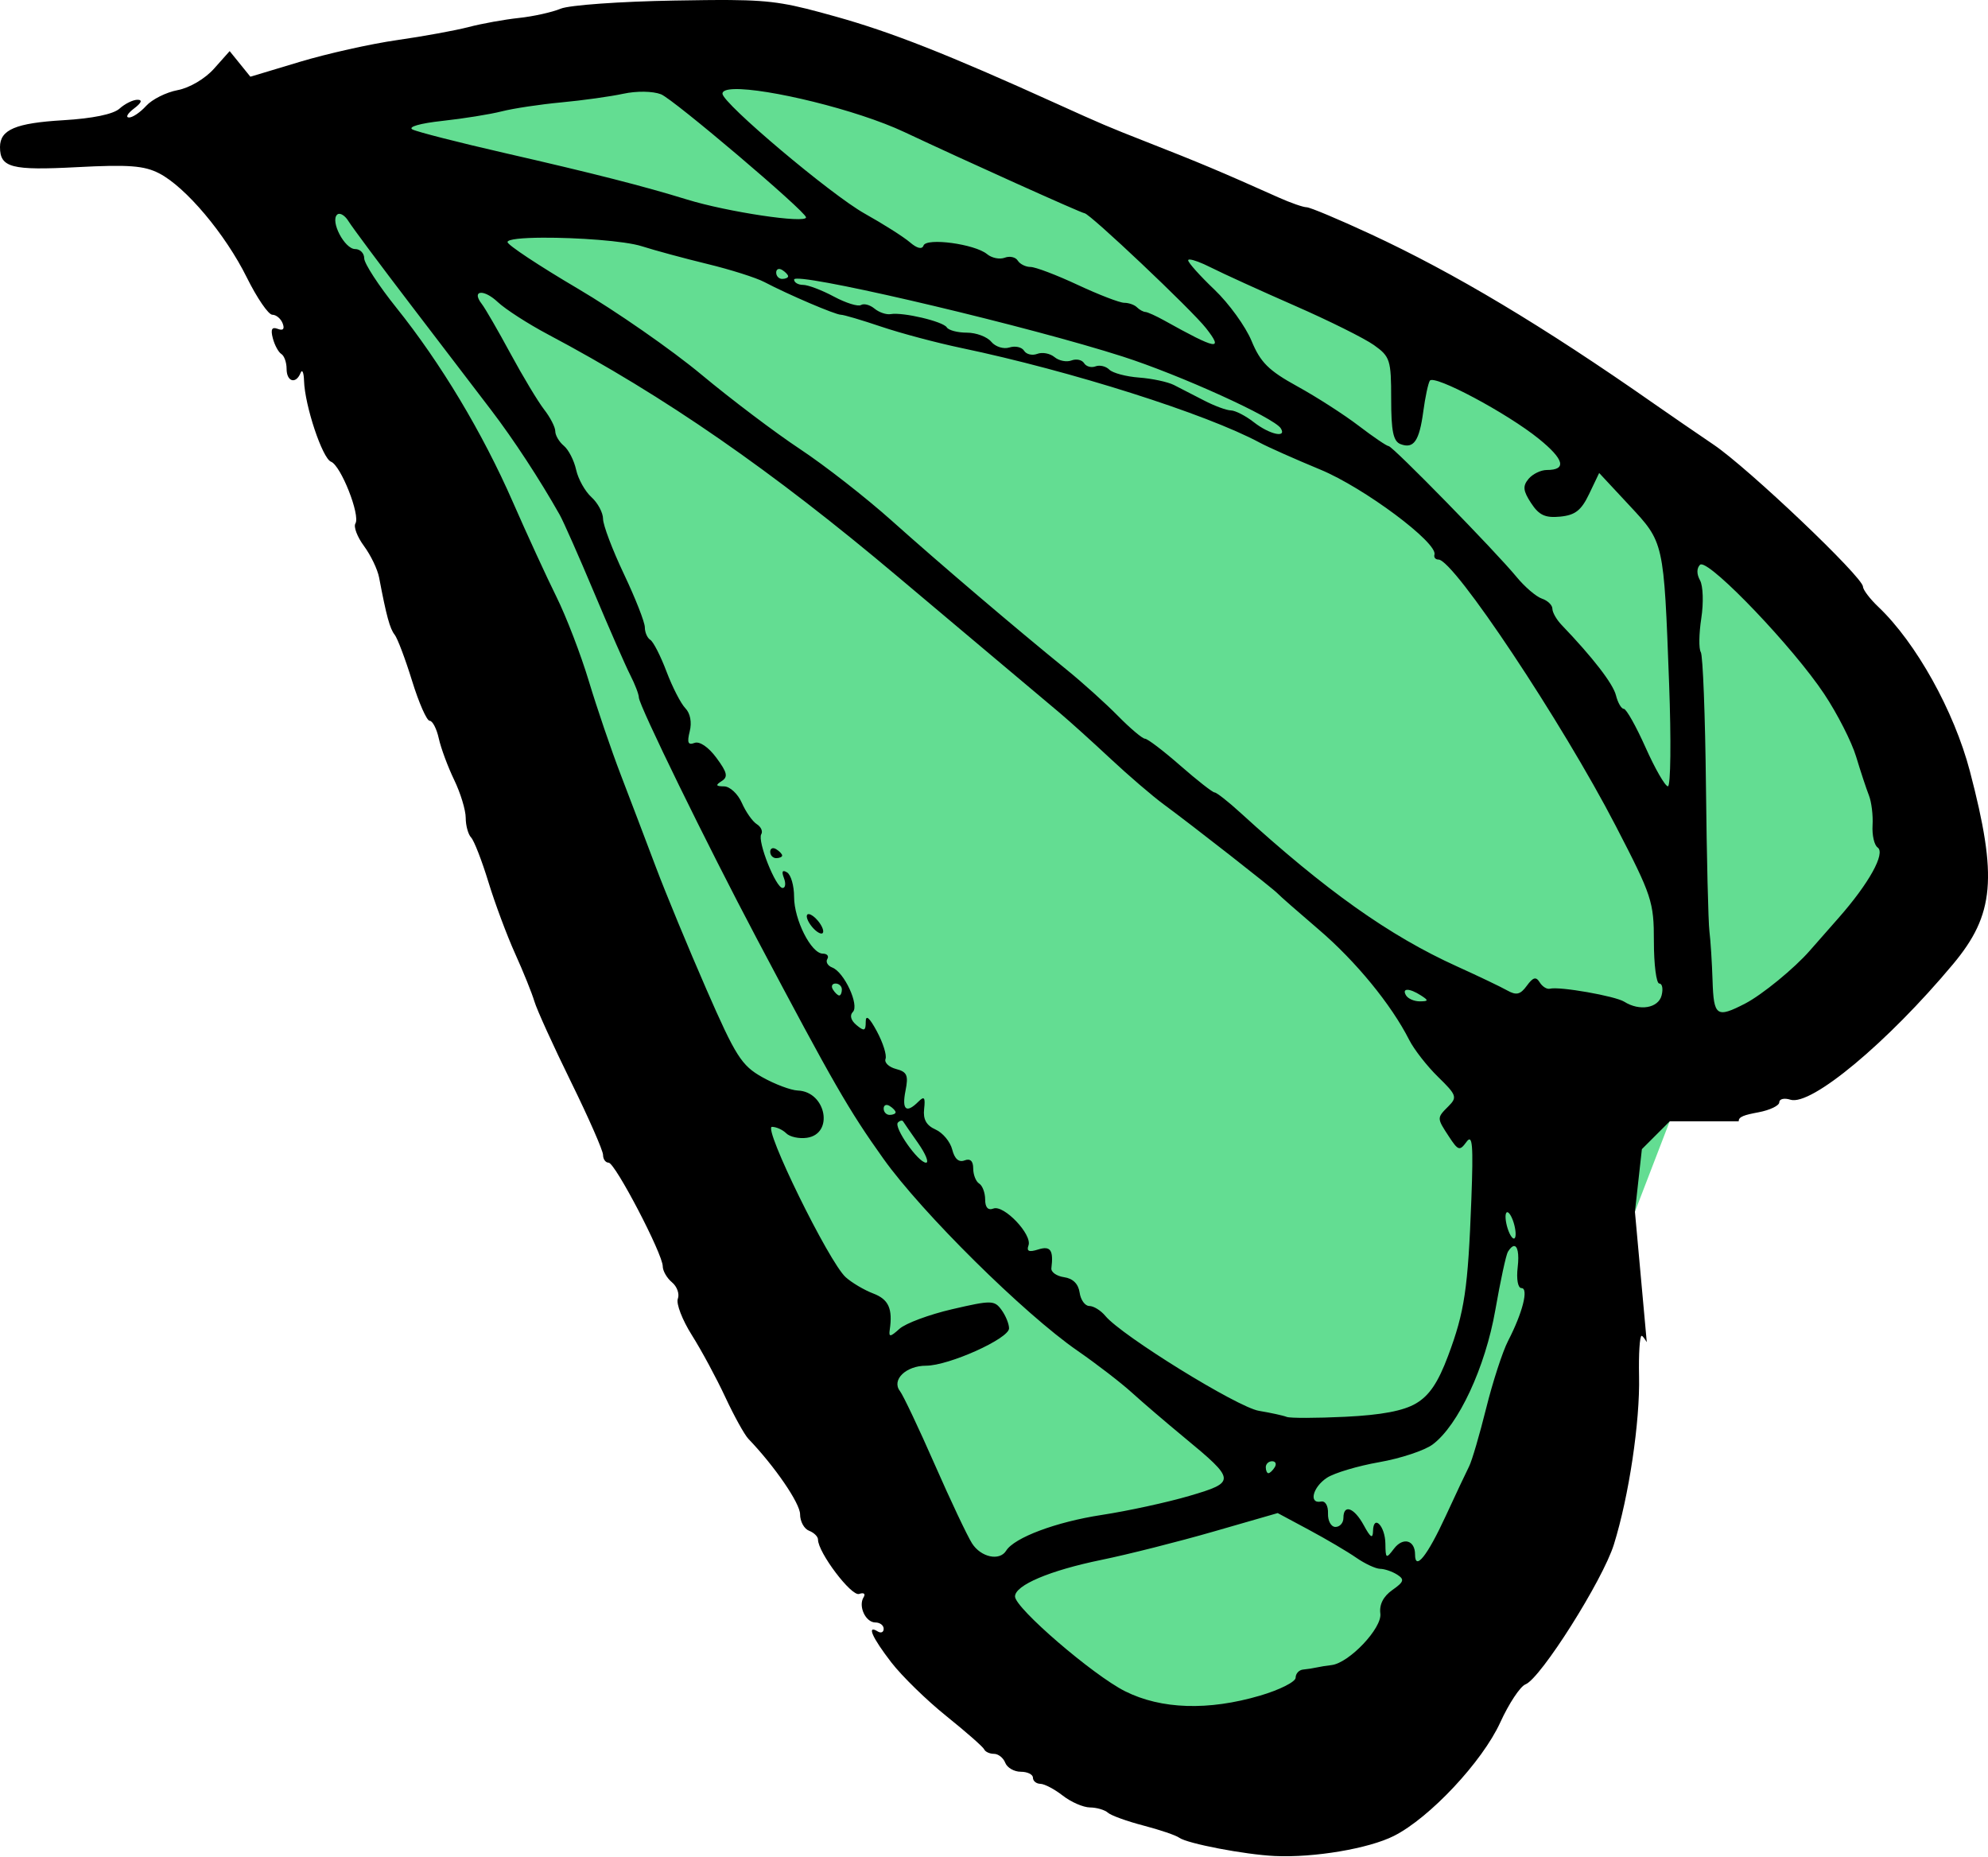
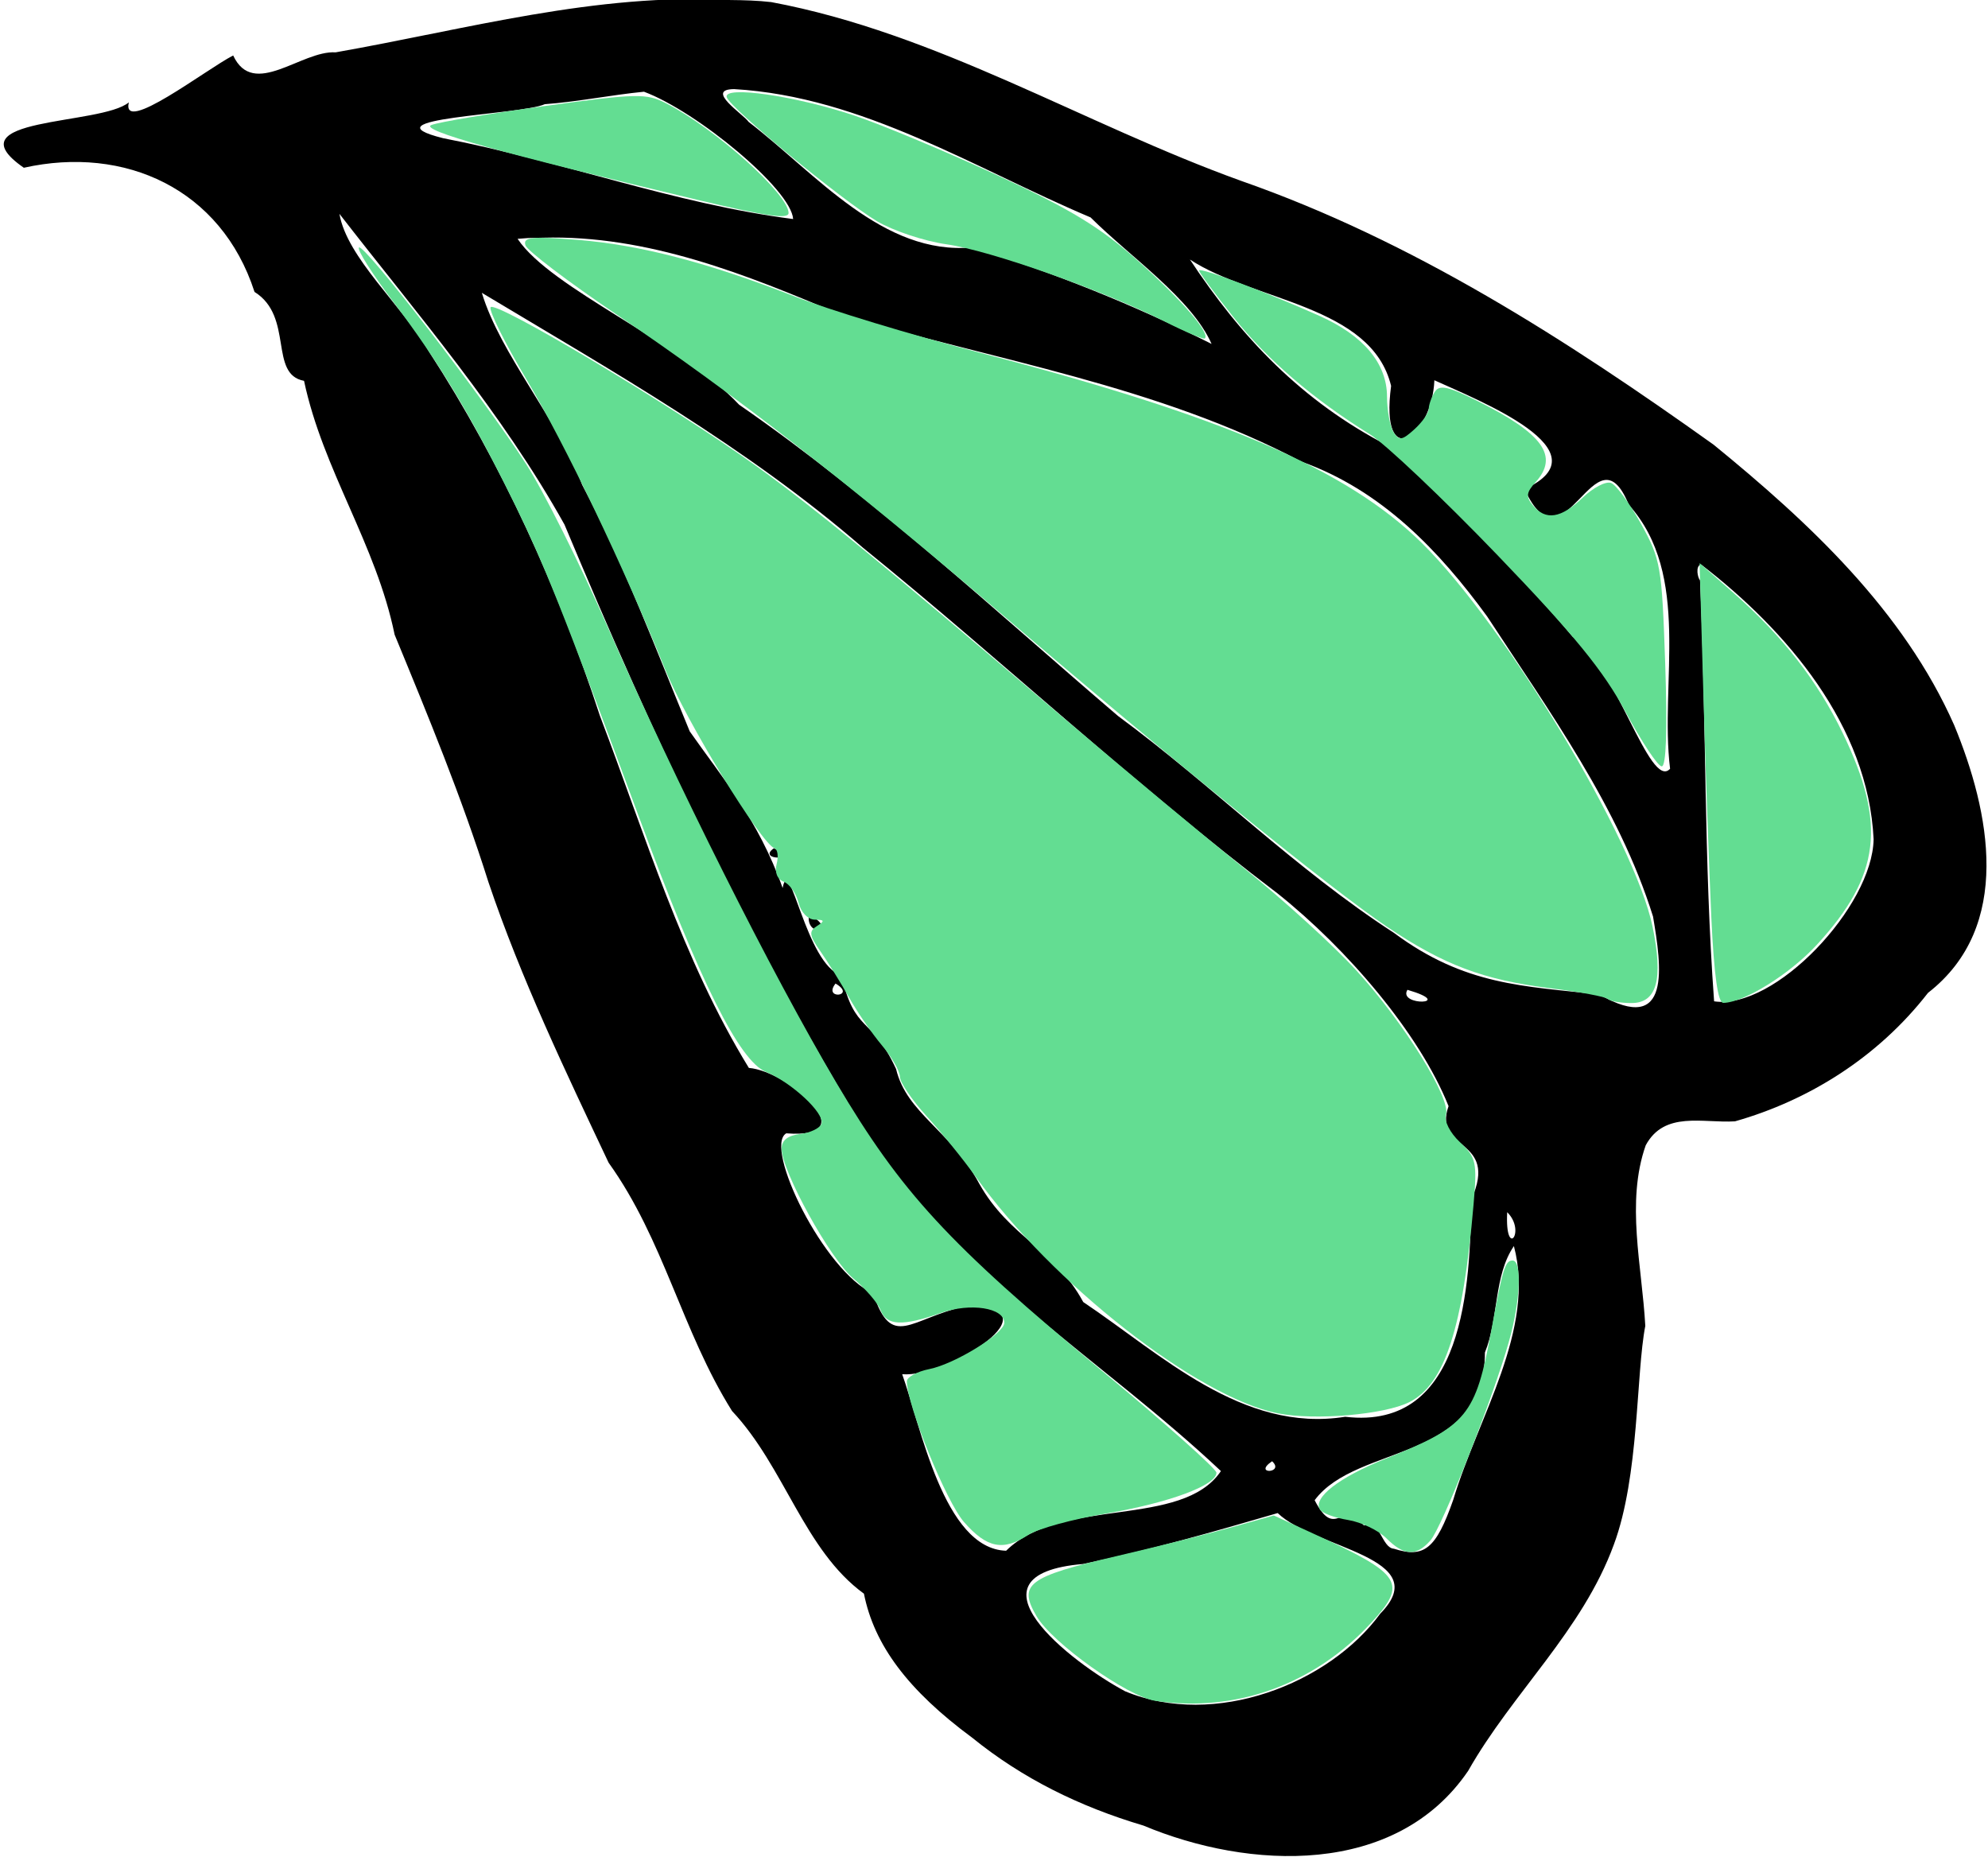
<svg xmlns="http://www.w3.org/2000/svg" version="1.1" id="svg4048" width="332.958" height="310.859" viewBox="0 0 332.958 310.859">
  <defs id="defs4052" />
-   <path style="fill:#63dd92;fill-opacity:1;stroke:none;stroke-width:0;stroke-miterlimit:4;stroke-dasharray:none;stroke-opacity:1" d="M 122.312 0.004 L 41.936 12.848 L 164.301 284.059 L 223.729 302.701 L 273.822 202.932 L 279.648 187.785 L 325.105 144.227 L 300.635 91.791 L 175.953 23.041 L 122.312 0.004 z " id="rect4972" />
-   <path style="fill:#000000" d="m 122.312,0.005 c -2.478,-0.02 -5.487,0.022 -9.383,0.088 -9.037,0.152 -17.596,0.765 -19.021,1.361 -1.426,0.597 -4.576,1.295 -7,1.553 -2.424,0.258 -6.208,0.942 -8.408,1.518 -2.2,0.576 -7.6,1.562 -12,2.191 -4.4,0.63 -11.728,2.267 -16.283,3.639 l -8.281,2.494 -1.736,-2.145 -1.736,-2.145 -2.621,2.943 c -1.505,1.69 -4.1,3.218 -6.094,3.592 -1.91,0.358 -4.28,1.544 -5.266,2.633 -0.986,1.089 -2.284,1.967 -2.887,1.949 -0.602,-0.018 -0.222,-0.693 0.846,-1.5 1.264,-0.956 1.465,-1.469 0.578,-1.469 -0.749,0 -2.1,0.668 -3.002,1.484 -1.035,0.936 -4.505,1.652 -9.406,1.941 C 2.618,20.605 0,21.714 0,24.63 c 0,3.446 1.909,3.943 12.906,3.363 8.63,-0.455 11.249,-0.256 13.762,1.043 4.449,2.301 11.068,10.165 14.664,17.422 1.703,3.438 3.627,6.25 4.275,6.25 0.648,0 1.429,0.652 1.734,1.449 0.362,0.943 0.075,1.264 -0.82,0.92 -0.988,-0.379 -1.221,0.065 -0.828,1.568 0.301,1.152 0.944,2.338 1.428,2.637 0.484,0.299 0.879,1.417 0.879,2.484 0,2.166 1.557,2.627 2.338,0.691 0.277,-0.688 0.541,-0.094 0.584,1.318 0.128,4.161 3.075,12.994 4.521,13.549 1.646,0.631 4.936,8.96 4.084,10.338 -0.341,0.551 0.306,2.255 1.438,3.785 1.131,1.53 2.27,3.903 2.529,5.271 1.217,6.419 1.801,8.57 2.6,9.566 0.475,0.593 1.792,4.08 2.926,7.75 1.134,3.67 2.457,6.672 2.941,6.672 0.484,0 1.172,1.331 1.529,2.957 0.357,1.626 1.519,4.754 2.58,6.951 1.061,2.197 1.93,5.052 1.93,6.344 0,1.292 0.408,2.776 0.906,3.299 0.499,0.522 1.801,3.874 2.895,7.449 1.093,3.575 3.108,8.975 4.477,12 1.368,3.025 2.821,6.625 3.227,8 0.406,1.375 3.158,7.429 6.117,13.451 2.959,6.023 5.379,11.535 5.379,12.25 0,0.715 0.419,1.299 0.932,1.299 1.082,0 9.068,15.29 9.068,17.361 0,0.766 0.695,1.97 1.545,2.676 0.85,0.705 1.291,1.946 0.98,2.756 -0.311,0.81 0.747,3.55 2.35,6.09 1.603,2.54 4.12,7.205 5.594,10.369 1.473,3.164 3.217,6.314 3.875,7 4.42,4.608 8.656,10.79 8.656,12.633 0,1.198 0.675,2.437 1.5,2.754 0.825,0.317 1.5,0.978 1.5,1.471 0,2.165 5.593,9.566 6.889,9.115 0.788,-0.274 1.112,-0.035 0.748,0.555 -0.929,1.503 0.34,4.221 1.971,4.221 0.766,0 1.393,0.476 1.393,1.059 0,0.583 -0.45,0.781 -1,0.441 -1.9,-1.174 -0.938,1.015 2.275,5.182 1.774,2.3 5.925,6.35 9.225,9 3.3,2.65 6.151,5.156 6.334,5.568 0.183,0.412 0.922,0.75 1.643,0.75 0.72,0 1.568,0.675 1.885,1.5 0.317,0.825 1.49,1.5 2.607,1.5 1.117,0 2.031,0.45 2.031,1 0,0.55 0.563,1.01 1.25,1.023 0.688,0.012 2.375,0.901 3.75,1.977 1.375,1.075 3.421,1.966 4.549,1.978 1.127,0.012 2.478,0.406 3,0.875 0.522,0.469 3.201,1.438 5.951,2.154 2.75,0.717 5.45,1.634 6,2.039 1.329,0.979 10.988,2.829 16,3.064 6.574,0.309 15.739,-1.238 19.955,-3.365 5.995,-3.025 14.812,-12.433 17.814,-19.008 1.447,-3.169 3.348,-6.039 4.225,-6.375 2.534,-0.973 12.942,-17.438 14.803,-23.418 2.524,-8.111 4.388,-20.571 4.217,-28.195 -0.083,-3.712 0.111,-6.75 0.432,-6.75 0.156,0 0.479,0.443 0.861,1.059 l -1.984,-21.834 1.164,-10.488 4.662,-4.66 h 11.557 c -0.052,-0.785 0.99,-1.077 3.295,-1.51 1.925,-0.361 3.5,-1.118 3.5,-1.68 0,-0.562 0.837,-0.756 1.859,-0.432 3.462,1.099 16.261,-9.563 27.225,-22.678 6.963,-8.329 7.506,-14.508 2.842,-32.316 -2.641,-10.083 -9.027,-21.549 -15.338,-27.537 -1.405,-1.333 -2.56,-2.854 -2.57,-3.381 -0.029,-1.622 -19.193,-19.84 -25.018,-23.783 -3.025,-2.048 -7.525,-5.14 -10,-6.871 -18.573,-12.992 -33.451,-21.893 -47.469,-28.398 -5.32,-2.469 -10.136,-4.49 -10.701,-4.49 -0.566,0 -2.672,-0.735 -4.68,-1.633 -9.699,-4.337 -13.135,-5.783 -22.15,-9.318 -6.348,-2.489 -7.547,-2.998 -15,-6.377 C 158.735,9.099 149.311,5.383 139.93,2.765 132.411,0.666 129.748,0.064 122.312,0.005 Z m 0.652,14.918 c 5.378,-0.172 20.472,3.409 28.529,7.205 9.941,4.684 29.689,13.58 30.145,13.58 0.843,0 17.942,16.174 20.352,19.25 3.008,3.84 1.808,3.619 -6.99,-1.285 -1.375,-0.766 -2.799,-1.41 -3.166,-1.43 -0.367,-0.019 -1.005,-0.373 -1.418,-0.785 -0.412,-0.412 -1.369,-0.75 -2.125,-0.75 -0.756,0 -4.262,-1.35 -7.791,-3 -3.529,-1.65 -7.083,-3 -7.898,-3 -0.815,0 -1.781,-0.481 -2.145,-1.068 -0.363,-0.588 -1.346,-0.804 -2.186,-0.482 -0.839,0.322 -2.167,0.053 -2.951,-0.598 -2.043,-1.695 -10.167,-2.794 -10.645,-1.439 -0.242,0.687 -1.08,0.488 -2.279,-0.545 -1.043,-0.898 -4.453,-3.062 -7.576,-4.807 C 139.201,32.63 121,17.284 121,15.685 c 0,-0.483 0.724,-0.722 1.965,-0.762 z m -15.107,0.438 c 1.124,0.015 2.144,0.158 2.844,0.424 2.03,0.772 24.299,19.667 24.299,20.617 0,1.071 -13.157,-0.901 -19.926,-2.986 -7.339,-2.261 -15.615,-4.372 -30.574,-7.797 -7.7,-1.763 -14.637,-3.535 -15.416,-3.939 -0.823,-0.428 1.269,-1.028 5,-1.434 3.529,-0.383 8.007,-1.102 9.951,-1.598 1.944,-0.496 6.444,-1.172 10,-1.504 3.556,-0.332 8.213,-0.982 10.35,-1.443 1.118,-0.242 2.348,-0.355 3.473,-0.34 z m -51.01,20.449 c 0.452,0.012 1.052,0.477 1.52,1.234 0.623,1.01 5.315,7.31 10.426,14 5.111,6.69 11.183,14.639 13.492,17.664 3.729,4.884 8.106,11.57 11.455,17.5 0.621,1.1 3.209,6.95 5.75,13 2.541,6.05 5.269,12.273 6.064,13.83 0.795,1.557 1.445,3.252 1.445,3.766 0,1.288 11.438,24.675 19.762,40.404 12.865,24.31 15.366,28.659 21.191,36.832 6.445,9.044 23.557,25.971 32.52,32.168 3.182,2.2 7.272,5.35 9.09,7 1.818,1.65 5.759,5.025 8.758,7.5 8.689,7.172 8.717,7.5 0.885,9.801 -3.688,1.083 -10.305,2.522 -14.705,3.195 -7.617,1.166 -14.634,3.795 -15.99,5.99 -1.095,1.772 -4.229,1.094 -5.713,-1.236 -0.788,-1.238 -3.607,-7.2 -6.264,-13.25 -2.657,-6.05 -5.269,-11.562 -5.805,-12.25 -1.453,-1.865 0.997,-4.25 4.365,-4.25 3.812,0 13.906,-4.539 13.906,-6.254 0,-0.75 -0.569,-2.144 -1.266,-3.096 -1.188,-1.625 -1.693,-1.631 -8.25,-0.113 -3.841,0.889 -7.816,2.367 -8.834,3.285 -1.54,1.389 -1.815,1.419 -1.633,0.174 0.519,-3.551 -0.188,-5.11 -2.766,-6.09 -1.511,-0.575 -3.588,-1.802 -4.613,-2.727 -2.805,-2.527 -13.911,-25.18 -12.346,-25.18 0.719,0 1.796,0.487 2.393,1.084 0.597,0.597 2.148,0.934 3.449,0.75 4.583,-0.648 3.233,-7.734 -1.508,-7.914 -1.17,-0.044 -3.862,-1.057 -5.982,-2.25 -3.445,-1.938 -4.438,-3.503 -9.318,-14.67 -3.004,-6.875 -6.82,-16.1 -8.479,-20.5 -1.659,-4.4 -4.311,-11.375 -5.895,-15.5 -1.583,-4.125 -3.978,-11.155 -5.324,-15.623 -1.346,-4.468 -3.791,-10.83 -5.432,-14.137 -1.641,-3.307 -4.925,-10.45 -7.301,-15.875 C 80.808,72.453 73.83,60.817 66.369,51.511 63.416,47.828 61,44.115 61,43.261 c 0,-0.854 -0.685,-1.553 -1.521,-1.553 -1.752,0 -4.19,-4.639 -3.023,-5.754 0.107,-0.103 0.242,-0.149 0.393,-0.145 z m 34.074,3.994 c 5.66,-0.029 13.738,0.528 16.578,1.434 2.2,0.702 7.15,2.041 11,2.975 3.85,0.934 8.125,2.288 9.5,3.01 4.065,2.132 11.91,5.486 12.834,5.486 0.471,0 3.514,0.898 6.762,1.996 3.248,1.098 9.279,2.704 13.404,3.568 18.411,3.857 41.018,11.03 50,15.863 1.375,0.74 5.945,2.771 10.156,4.514 7.287,3.015 19.695,12.267 19.094,14.238 -0.138,0.451 0.167,0.82 0.678,0.82 2.568,0 20.694,27.236 29.684,44.604 C 276.685,150.045 277,150.998 277,157.681 c 0,3.865 0.408,7.027 0.906,7.027 0.499,0 0.67,0.9 0.383,2 -0.557,2.128 -3.702,2.658 -6.242,1.051 -1.515,-0.958 -10.876,-2.599 -12.455,-2.184 -0.5,0.132 -1.27,-0.345 -1.711,-1.059 -0.622,-1.007 -1.107,-0.881 -2.164,0.564 -1.088,1.488 -1.753,1.646 -3.291,0.779 -1.06,-0.597 -4.851,-2.41 -8.426,-4.029 -11.291,-5.114 -21.972,-12.694 -36.236,-25.713 -2.055,-1.876 -4.009,-3.41 -4.34,-3.41 -0.331,0 -2.917,-2.025 -5.746,-4.5 -2.829,-2.475 -5.489,-4.5 -5.912,-4.5 -0.423,0 -2.456,-1.714 -4.518,-3.809 -2.061,-2.095 -5.932,-5.582 -8.602,-7.75 -8.692,-7.058 -21.296,-17.793 -29.305,-24.957 -4.313,-3.858 -11.217,-9.248 -15.342,-11.979 -4.125,-2.73 -11.563,-8.348 -16.529,-12.484 -4.966,-4.137 -14.304,-10.628 -20.75,-14.426 C 90.275,44.506 85,41.013 85,40.54 c 0,-0.491 2.526,-0.719 5.922,-0.736 z m 108.375,3.66 c 0.571,0.031 1.906,0.522 3.453,1.303 2.062,1.041 8.416,3.936 14.119,6.434 5.703,2.497 11.666,5.464 13.25,6.592 2.702,1.924 2.881,2.484 2.881,9.016 0,5.4 0.351,7.098 1.566,7.564 2.205,0.846 3.148,-0.507 3.814,-5.477 0.318,-2.372 0.809,-4.683 1.09,-5.139 0.686,-1.109 12.97,5.437 18.27,9.736 4.258,3.454 4.704,5.215 1.322,5.215 -1,0 -2.376,0.672 -3.059,1.494 -1.001,1.206 -0.915,1.993 0.439,4.061 1.322,2.017 2.359,2.497 4.865,2.254 2.516,-0.244 3.537,-1.044 4.857,-3.809 l 1.672,-3.5 5.016,5.385 c 5.869,6.301 5.803,6.005 6.697,29.865 0.356,9.488 0.266,17.237 -0.201,17.223 -0.467,-0.015 -2.15,-2.94 -3.74,-6.5 -1.59,-3.56 -3.23,-6.473 -3.643,-6.473 -0.413,0 -1.005,-1.017 -1.316,-2.26 -0.492,-1.961 -3.861,-6.321 -9.133,-11.824 C 260.683,103.753 260,102.547 260,101.942 c 0,-0.604 -0.787,-1.366 -1.75,-1.691 -0.963,-0.325 -2.875,-1.96 -4.25,-3.633 -3.538,-4.304 -20.755,-21.91 -21.426,-21.91 -0.307,0 -2.565,-1.533 -5.021,-3.408 -2.456,-1.875 -7.088,-4.851 -10.293,-6.613 -4.777,-2.626 -6.156,-3.995 -7.646,-7.598 -1,-2.417 -3.796,-6.281 -6.215,-8.586 C 200.98,46.198 199,43.988 199,43.593 c 0,-0.099 0.106,-0.139 0.297,-0.129 z m -68.686,1.588 c 0.12,0.02 0.251,0.071 0.389,0.156 0.55,0.34 1,0.816 1,1.059 0,0.243 -0.45,0.441 -1,0.441 -0.55,0 -1,-0.476 -1,-1.059 0,-0.437 0.253,-0.658 0.611,-0.598 z m 2.824,1.615 c 4.286,-0.167 39.057,8.06 54.564,13.029 9.615,3.081 25.414,10.254 26.518,12.039 1.04,1.683 -1.909,1.013 -4.518,-1.027 -1.375,-1.076 -3.106,-1.966 -3.846,-1.979 -0.74,-0.012 -2.765,-0.761 -4.5,-1.664 -1.735,-0.904 -4.003,-2.07 -5.039,-2.592 -1.036,-0.522 -3.662,-1.082 -5.836,-1.244 -2.174,-0.162 -4.419,-0.761 -4.988,-1.33 -0.569,-0.569 -1.61,-0.814 -2.312,-0.545 -0.702,0.27 -1.562,0.028 -1.91,-0.535 -0.348,-0.563 -1.299,-0.768 -2.113,-0.455 -0.814,0.313 -2.094,0.059 -2.842,-0.562 -0.748,-0.621 -2.046,-0.865 -2.885,-0.543 -0.839,0.322 -1.834,0.086 -2.211,-0.523 -0.377,-0.61 -1.485,-0.855 -2.461,-0.545 -0.981,0.311 -2.339,-0.118 -3.037,-0.959 -0.695,-0.837 -2.532,-1.523 -4.082,-1.523 -1.55,0 -3.066,-0.399 -3.367,-0.887 -0.61,-0.987 -7.33,-2.574 -9.395,-2.219 -0.728,0.125 -1.947,-0.289 -2.707,-0.92 -0.76,-0.631 -1.778,-0.902 -2.264,-0.602 -0.486,0.3 -2.53,-0.336 -4.541,-1.414 -2.011,-1.078 -4.333,-1.959 -5.16,-1.959 -0.827,0 -1.504,-0.4 -1.504,-0.891 0,-0.089 0.15,-0.139 0.436,-0.15 z m -52.734,2.371 c 0.625,0.056 1.61,0.554 2.656,1.537 1.293,1.214 5.076,3.653 8.408,5.42 19.599,10.394 37.477,22.773 58.604,40.58 4.328,3.648 11.528,9.707 16,13.463 4.472,3.756 9.481,7.966 11.131,9.357 1.65,1.391 5.477,4.844 8.504,7.672 3.027,2.828 7.034,6.266 8.906,7.641 4.715,3.464 18.481,14.234 19.09,14.936 0.275,0.317 3.364,3.026 6.865,6.02 6.206,5.306 12.153,12.559 15.15,18.477 0.817,1.612 2.997,4.406 4.846,6.209 3.092,3.015 3.232,3.408 1.75,4.891 -1.988,1.988 -1.987,1.966 0.074,5.111 1.542,2.354 1.791,2.428 2.928,0.873 1.008,-1.379 1.162,0.437 0.816,9.643 -0.563,14.978 -1.13,18.797 -3.885,26.16 -1.686,4.506 -3.144,6.673 -5.377,7.994 -2.116,1.251 -5.786,1.944 -11.865,2.24 -4.841,0.235 -9.253,0.244 -9.803,0.02 -0.55,-0.225 -2.644,-0.683 -4.652,-1.018 -3.588,-0.598 -22.984,-12.584 -25.721,-15.895 -0.755,-0.913 -1.96,-1.66 -2.68,-1.66 -0.719,0 -1.451,-1.012 -1.627,-2.25 -0.207,-1.455 -1.125,-2.363 -2.598,-2.572 -1.252,-0.178 -2.211,-0.853 -2.131,-1.5 0.377,-3.049 -0.149,-3.795 -2.211,-3.141 -1.541,0.489 -1.982,0.304 -1.623,-0.682 0.661,-1.815 -4.123,-6.845 -5.873,-6.174 -0.902,0.346 -1.385,-0.181 -1.385,-1.516 0,-1.126 -0.45,-2.326 -1,-2.666 -0.55,-0.34 -1,-1.477 -1,-2.527 0,-1.262 -0.495,-1.72 -1.459,-1.35 -0.954,0.366 -1.664,-0.264 -2.055,-1.818 -0.328,-1.308 -1.584,-2.818 -2.791,-3.356 -1.547,-0.689 -2.112,-1.704 -1.916,-3.441 0.22,-1.949 0.021,-2.208 -0.951,-1.236 -2.044,2.044 -2.811,1.394 -2.166,-1.83 0.514,-2.571 0.262,-3.149 -1.582,-3.631 -1.206,-0.316 -2.001,-1.076 -1.766,-1.691 0.235,-0.615 -0.414,-2.687 -1.443,-4.604 -1.238,-2.307 -1.871,-2.856 -1.871,-1.627 0,1.56 -0.247,1.651 -1.543,0.576 -0.945,-0.784 -1.183,-1.639 -0.617,-2.205 1.125,-1.125 -1.443,-6.67 -3.443,-7.438 -0.761,-0.292 -1.136,-0.935 -0.832,-1.428 0.304,-0.492 -0.036,-0.9 -0.756,-0.9 -1.946,-0.01 -4.809,-5.675 -4.809,-9.516 0,-1.848 -0.526,-3.686 -1.17,-4.084 -0.787,-0.486 -0.961,-0.177 -0.531,0.941 0.351,0.915 0.252,1.664 -0.221,1.664 -1.137,0 -4.269,-7.883 -3.576,-9.004 0.297,-0.48 -0.041,-1.239 -0.752,-1.686 -0.711,-0.446 -1.836,-2.048 -2.5,-3.561 -0.664,-1.512 -2.004,-2.758 -2.979,-2.766 -1.386,-0.012 -1.474,-0.203 -0.404,-0.881 1.109,-0.702 0.942,-1.442 -0.879,-3.904 -1.332,-1.801 -2.825,-2.816 -3.668,-2.492 -1.083,0.416 -1.273,-0.046 -0.799,-1.938 0.379,-1.512 0.092,-3.026 -0.736,-3.875 -0.748,-0.767 -2.167,-3.528 -3.152,-6.135 -0.985,-2.607 -2.204,-4.995 -2.711,-5.309 C 108.415,106.846 108,105.899 108,105.054 c 0,-0.845 -1.575,-4.858 -3.5,-8.914 -1.925,-4.057 -3.5,-8.218 -3.5,-9.248 0,-1.03 -0.875,-2.666 -1.943,-3.633 -1.069,-0.967 -2.223,-3.031 -2.564,-4.586 -0.342,-1.555 -1.267,-3.362 -2.057,-4.018 C 93.646,74 93,72.903 93,72.22 c 0,-0.683 -0.837,-2.315 -1.859,-3.627 -1.022,-1.312 -3.562,-5.535 -5.645,-9.385 -2.083,-3.85 -4.235,-7.573 -4.783,-8.273 -1.023,-1.307 -0.816,-1.968 -0.012,-1.896 z m 204.178,45.475 c 1.942,-0.226 15.461,13.911 20.643,21.697 2.197,3.301 4.604,8.026 5.35,10.5 0.746,2.474 1.713,5.398 2.146,6.498 0.434,1.1 0.707,3.35 0.607,5 -0.099,1.65 0.282,3.321 0.846,3.713 1.365,0.948 -1.446,6.024 -6.527,11.787 -2.182,2.475 -4.36,4.95 -4.838,5.5 -2.557,2.94 -7.996,7.392 -10.807,8.846 -4.803,2.483 -5.282,2.147 -5.473,-3.846 -0.096,-3.025 -0.333,-6.737 -0.525,-8.25 -0.192,-1.512 -0.454,-12.425 -0.58,-24.25 -0.126,-11.825 -0.515,-21.95 -0.865,-22.5 -0.35,-0.55 -0.31,-3.105 0.086,-5.678 0.396,-2.573 0.299,-5.428 -0.215,-6.346 -0.579,-1.035 -0.578,-2.026 0.002,-2.605 0.038,-0.038 0.088,-0.059 0.15,-0.066 z M 129.611,142.052 c -0.359,-0.06 -0.611,0.161 -0.611,0.598 0,0.582 0.45,1.059 1,1.059 0.55,0 1,-0.199 1,-0.441 0,-0.243 -0.45,-0.719 -1,-1.059 -0.138,-0.085 -0.269,-0.136 -0.389,-0.156 z m 5.898,11.035 c -0.125,-0.019 -0.226,0 -0.295,0.072 -0.275,0.275 0.078,1.197 0.785,2.049 0.707,0.852 1.51,1.324 1.785,1.049 0.275,-0.275 -0.078,-1.197 -0.785,-2.049 -0.53,-0.639 -1.115,-1.065 -1.49,-1.121 z m 4.432,11.621 c 0.582,0 1.059,0.45 1.059,1 0,0.55 -0.199,1 -0.441,1 -0.243,0 -0.719,-0.45 -1.059,-1 -0.34,-0.55 -0.141,-1 0.441,-1 z m 95.781,1.051 c 0.478,0 1.298,0.316 2.277,0.949 1.293,0.835 1.266,0.971 -0.191,0.984 -0.93,0.01 -1.969,-0.434 -2.309,-0.984 -0.391,-0.633 -0.255,-0.949 0.223,-0.949 z m -87.111,19.293 c 0.12,0.02 0.251,0.071 0.389,0.156 0.55,0.34 1,0.816 1,1.059 0,0.243 -0.45,0.441 -1,0.441 -0.55,0 -1,-0.476 -1,-1.059 0,-0.437 0.253,-0.658 0.611,-0.598 z m 2.285,2.625 c 0.156,-0.035 0.288,6e-4 0.357,0.115 0.139,0.229 1.277,1.879 2.529,3.666 1.252,1.788 1.843,3.25 1.314,3.25 -1.302,0 -5.473,-5.959 -4.707,-6.725 0.168,-0.168 0.35,-0.272 0.506,-0.307 z m 101.535,15.324 c 0.291,-0.026 0.74,0.672 1.068,1.707 0.375,1.183 0.457,2.375 0.182,2.65 -0.275,0.275 -0.806,-0.468 -1.182,-1.65 -0.375,-1.183 -0.457,-2.375 -0.182,-2.65 0.034,-0.034 0.072,-0.053 0.113,-0.057 z m 1.123,5.672 c 0.609,-0.055 0.902,1.25 0.635,3.535 -0.236,2.018 0.032,3.5 0.631,3.5 1.242,0 0.195,4.134 -2.238,8.84 -0.917,1.773 -2.569,6.849 -3.672,11.281 -1.103,4.432 -2.386,8.806 -2.85,9.719 -0.464,0.913 -2.231,4.663 -3.926,8.334 -3.087,6.686 -5.135,9.255 -5.135,6.443 0,-2.419 -2.017,-2.97 -3.535,-0.967 -1.314,1.734 -1.404,1.681 -1.434,-0.842 -0.035,-2.981 -2.009,-4.997 -2.072,-2.117 -0.03,1.35 -0.418,1.111 -1.531,-0.941 C 226.807,252.47 225,251.811 225,254.208 c 0,0.825 -0.599,1.5 -1.33,1.5 -0.736,0 -1.294,-1.005 -1.25,-2.25 0.046,-1.297 -0.449,-2.144 -1.17,-2 -2.103,0.421 -1.389,-2.429 1,-3.988 1.238,-0.808 5.175,-1.981 8.75,-2.607 3.575,-0.627 7.601,-1.962 8.947,-2.967 4.297,-3.205 8.821,-12.911 10.496,-22.52 0.847,-4.857 1.795,-9.245 2.107,-9.75 0.385,-0.623 0.727,-0.928 1.004,-0.953 z m -40.496,36.035 c 0.582,0 0.781,0.45 0.441,1 -0.34,0.55 -0.816,1 -1.059,1 -0.243,0 -0.441,-0.45 -0.441,-1 0,-0.55 0.476,-1 1.059,-1 z m 0.936,8.68 5.254,2.818 c 2.889,1.55 6.446,3.647 7.906,4.66 1.46,1.013 3.26,1.847 4,1.857 0.74,0.01 2.021,0.445 2.846,0.971 1.27,0.81 1.147,1.207 -0.809,2.584 -1.507,1.062 -2.203,2.427 -2.006,3.934 0.319,2.435 -5.245,8.303 -8.186,8.633 -0.825,0.093 -1.95,0.273 -2.5,0.4 -0.55,0.128 -1.562,0.285 -2.25,0.348 -0.688,0.063 -1.251,0.678 -1.252,1.365 -7.6e-4,0.688 -2.682,2.038 -5.957,3 -8.676,2.549 -16.554,2.296 -22.594,-0.725 C 183.08,280.549 170,269.292 170,267.356 c 0,-1.892 5.829,-4.36 14.5,-6.137 4.4,-0.902 12.837,-3.033 18.748,-4.736 z" id="path4058" />
+   <path style="fill:#000000" d="M 122.312,0.005 C 99.833,-1.235 78.138,4.908 56.211,8.766 50.491,8.41 42.455,16.604 39.053,9.288 34.539,11.603 20.268,22.661 21.576,17.144 16.903,21.036 -8.344,19.536 3.99,28.093 20.878,24.322 37.045,31.608 42.628,48.885 c 6.622,4.14 2.351,13.794 8.294,14.892 3.176,14.978 12.066,27.346 15.172,42.51 5.668,13.743 11.23,27.239 15.707,41.422 5.427,16.113 12.998,31.891 20.131,47 9.288,12.957 12.248,28.15 20.672,41.584 8.846,9.413 12.058,23.293 22.092,30.594 1.702,8.563 7.334,16.152 18.141,24.127 8.382,6.79 17.907,11.512 28.664,14.703 17.684,7.405 42.285,8.628 54.394,-9.164 7.425,-13.106 19.11,-23.43 24.403,-37.899 4.258,-11.438 3.703,-28.598 5.262,-36.609 -0.541,-10 -3.284,-20.706 0.071,-30.244 3.133,-5.808 9.549,-3.687 14.95,-4.016 12.282,-3.485 23.904,-10.669 32.328,-21.514 14.29,-11.11 10.362,-30.351 4.394,-44.815 C 318.817,102.266 303.016,87.529 287,74.468 262.351,56.873 236.582,40.326 207.865,30.287 181.48,20.778 156.976,5.549 129.172,0.351 c -2.276,-0.263 -4.57,-0.325 -6.859,-0.346 z m 0.652,14.918 c 21.575,1.257 40.294,13.302 59.691,21.486 6.65,6.62 16.911,13.606 20.266,21.186 -12.911,-6.511 -26.702,-12.022 -40.06,-16.166 -14.973,1.398 -26.139,-12.287 -37.47,-21.01 -0.912,-1.32 -7.424,-5.457 -2.428,-5.496 z m -15.107,0.438 c 8.915,3.317 24.664,16.375 24.981,21.319 C 112.919,34.125 93.915,26.938 74.197,23.139 60.647,19.74 87.101,19.293 91.246,17.449 96.823,17.042 102.303,15.903 107.857,15.36 Z M 56.848,35.81 C 69.906,52.617 84.112,69.123 94.544,87.853 109.382,123.322 125.627,158.357 145.898,191.108 c 15.118,22.788 39.07,36.858 58.586,55.246 -6.535,9.692 -26.67,4.197 -35.974,13.34 -10.461,-0.315 -14.35,-21.083 -17.407,-29.561 7.587,0.643 26.721,-11.584 10.57,-11.386 -9.264,2.07 -12.3,7.367 -15.421,-2.133 -8.227,-3.656 -18.443,-24.55 -14.566,-26.822 13.54,1.053 0.356,-10.421 -6.264,-10.954 C 114.28,160.684 108.06,139.782 100.488,119.904 93.505,98.554 84.092,77.757 71.852,58.891 67.343,51.138 58.109,43.175 56.848,35.81 Z m 34.074,3.994 c 17.524,-0.482 34.107,6.155 49.912,12.904 25.859,7.662 53.037,11.838 77.152,24.605 13.403,4.79 23.043,14.889 31.092,25.928 10.431,15.959 22.051,31.947 27.778,50.244 1.394,8.259 3.212,20.063 -8.999,13.052 -12.696,-1.422 -22.526,-1.489 -34.391,-10.314 C 216.969,145.545 202.997,131.507 187.248,119.899 166.449,102.124 146.346,83.368 123.796,67.777 113.764,57.123 92.313,48.402 86.687,39.994 l 1.876,-0.137 z m 108.375,3.66 c 10.616,6.966 30.409,7.624 33.69,21.16 -1.947,14.668 6.87,8.622 7.248,-0.944 7.423,3.391 29.025,11.882 15.105,18.229 6.736,14.739 11.836,-11.099 17.465,2.632 10.558,11.795 5.137,29.726 6.907,44.198 -3.404,3.75 -9.308,-17.958 -16.309,-22.108 C 254.083,95.516 243.166,85.055 232.574,74.708 217.926,67.163 207.829,56.374 199.297,43.464 Z m -118.596,5.574 c 21.856,13.12 44.374,25.825 63.808,42.669 23.46,18.988 45.442,39.693 69.491,57.936 11.609,9.253 23.701,23.353 28.611,35.596 -2.706,7.638 8.509,5.166 3.818,15.627 -0.236,14.135 -1.017,38.775 -21.127,36.395 -17.258,2.737 -30.775,-10.449 -43.873,-19.213 -4.798,-8.859 -12.413,-10.867 -17.43,-19.839 -4.831,-8.974 -12.135,-11.741 -13.92,-19.189 -4.216,-9.088 -6.894,-5.831 -9.143,-15.66 -5.972,-1.82 -8.667,-20.823 -9.859,-14.65 -4.069,-11.508 -10.334,-18.757 -15.557,-26.23 C 109.95,109.003 104.428,94.26 97.502,81.186 93.359,70.089 83.828,59.39 80.701,49.038 Z m 204.178,45.475 c 14.385,11.048 28.018,27.062 28.92,46.024 -0.181,11.258 -16.538,28.662 -26.713,27.15 -1.73,-23.447 -1.278,-47.158 -2.36,-70.501 -0.383,-0.418 -0.813,-2.369 0.152,-2.672 z M 129.611,142.052 c -2.954,2.062 4.459,2.087 0,0 z m 5.898,11.035 c -0.788,3.992 5.344,3.21 0,0 z m 4.432,11.621 c 3.624,2.152 -2.214,2.783 0,0 z m 95.781,1.051 c 8.379,2.449 -1.686,2.811 0,0 z m 16.709,37.242 c 3.274,3.242 -0.409,8.026 0,0 z m 1.123,5.672 c 3.702,13.97 -6.028,28.662 -10.157,42.486 -2.896,8.284 -4.894,9.804 -9.933,8.199 -2.074,-0.12 -2.277,-5.016 -5.037,-3.9 -3.814,-4.494 -4.734,2.57 -8.245,-4.226 7.126,-9.582 28.489,-6.247 28.518,-24.734 2.316,-5.679 1.449,-12.838 4.854,-17.825 z m -40.496,36.035 c 2.196,2.033 -3.345,2.264 0,0 z m 0.936,8.68 c 6.14,5.95 26.452,7.403 17.191,16.824 -8.615,11.787 -27.695,19.245 -42.738,13.021 -9.09,-4.842 -27.963,-19.549 -7.06,-21.317 11.015,-2.27 21.817,-5.388 32.607,-8.528 z" id="path4058" />
+   <path style="fill:#63dd92;fill-opacity:1;stroke:none;stroke-width:0;stroke-miterlimit:4;stroke-dasharray:none;stroke-opacity:1" d="m 214.022,236.685 c -13.484,-2.699 -37.816,-21.752 -50.62,-39.64 -2.04,-2.85 -5.729,-7.399 -8.197,-10.109 -2.468,-2.709 -4.487,-5.684 -4.487,-6.611 0,-0.926 -1.349,-3.288 -2.999,-5.248 -1.649,-1.96 -4.14,-5.587 -5.535,-8.06 -1.395,-2.473 -3.543,-5.936 -4.775,-7.695 -1.886,-2.694 -1.977,-3.363 -0.583,-4.246 1.351,-0.855 1.285,-1.051 -0.361,-1.066 -1.155,-0.01 -2.32,-1.226 -2.727,-2.847 -0.39,-1.556 -1.509,-3.135 -2.485,-3.51 -1.078,-0.414 -1.543,-1.569 -1.184,-2.942 0.325,-1.243 0.188,-2.417 -0.304,-2.608 -2.386,-0.925 -14.848,-21.297 -18.389,-30.061 C 104.405,94.787 94.713,74.534 88.119,63.443 84.611,57.543 81.927,52.154 82.156,51.47 c 0.468,-1.405 30.597,16.58 44.408,26.508 9.588,6.893 21.243,16.439 51.538,42.217 10.254,8.725 23.93,20.115 30.391,25.311 6.461,5.196 14.851,12.837 18.644,16.981 7.952,8.686 15.9,21.465 15.039,24.178 -0.336,1.059 0.673,3.045 2.345,4.615 2.721,2.556 2.887,3.315 2.279,10.409 -1.773,20.698 -4.828,30.116 -10.738,33.108 -4.176,2.114 -15.894,3.118 -22.039,1.888 z" id="path9564" />
+   <path style="fill:#63dd92;fill-opacity:1;stroke:none;stroke-width:0;stroke-miterlimit:4;stroke-dasharray:none;stroke-opacity:1" d="m 269.279,167.291 c -0.376,-0.376 -4.708,-1.184 -9.625,-1.794 -11.209,-1.392 -17.885,-3.91 -27.429,-10.347 -9.371,-6.319 -35.406,-27.435 -64.066,-51.961 C 141.868,80.693 122.917,65.941 103.185,52.615 95.118,47.167 88.284,41.971 87.998,41.069 c -0.431,-1.358 1.066,-1.515 8.669,-0.908 10.526,0.841 21.896,3.805 36.541,9.528 5.616,2.194 19.559,6.426 30.986,9.403 40.707,10.607 61.393,19.51 73.91,31.812 13.986,13.746 35.704,49.849 38.677,64.297 1.817,8.827 0.723,12.774 -3.538,12.774 -1.804,0 -3.587,-0.308 -3.963,-0.684 z" id="path9566" />
+   <path style="fill:#63dd92;fill-opacity:1;stroke:none;stroke-width:0;stroke-miterlimit:4;stroke-dasharray:none;stroke-opacity:1" d="m 161.459,254.897 c -3.002,-3.42 -9.575,-19.595 -9.575,-23.565 0,-0.719 1.696,-1.646 3.768,-2.061 4.272,-0.854 12.546,-5.959 12.546,-7.74 0,-2.521 -5.656,-3.407 -10.603,-1.662 -6.449,2.275 -9.111,2.152 -10.118,-0.471 -0.46,-1.198 -2.518,-3.585 -4.574,-5.305 -3.839,-3.213 -11.994,-17.985 -11.994,-21.727 0,-1.404 1.029,-2.218 3.115,-2.465 1.713,-0.203 3.314,-0.977 3.558,-1.72 0.566,-1.726 -4.958,-6.878 -9.307,-8.679 -4.463,-1.849 -11.06,-15.072 -21.154,-42.406 C 94.075,101.77 91.124,94.373 85.74,83.494 78.713,69.297 73.482,60.623 65.875,50.557 c -3.519,-4.657 -6.109,-8.756 -5.756,-9.109 0.794,-0.794 20.795,25.109 27.987,36.245 2.906,4.5 9.074,16.823 13.707,27.383 11.449,26.097 27.472,58.031 38.238,76.207 10.931,18.454 18.727,26.914 44.459,48.243 10.575,8.765 19.227,16.461 19.227,17.102 0,2.1 -7.966,5.05 -18.422,6.822 -5.646,0.957 -11.526,2.566 -13.068,3.577 -4.237,2.776 -6.95,2.24 -10.789,-2.132 z" id="path9568" />
+   <path style="fill:#63dd92;fill-opacity:1;stroke:none;stroke-width:0;stroke-miterlimit:4;stroke-dasharray:none;stroke-opacity:1" d="m 193.497,284.827 c -4.665,-0.703 -17.276,-9.686 -19.896,-14.171 -3.124,-5.348 -1.468,-6.596 13.322,-10.041 6.684,-1.557 15.363,-3.73 19.287,-4.828 l 7.133,-1.997 6.85,3.141 c 14.672,6.729 15.596,8.194 9.392,14.902 -9.505,10.275 -22.673,15.017 -36.088,12.995 z" id="path9570" />
+   <path style="fill:#63dd92;fill-opacity:1;stroke:none;stroke-width:0;stroke-miterlimit:4;stroke-dasharray:none;stroke-opacity:1" d="m 232.199,257.612 c -1.33,-1.33 -4.227,-2.711 -6.437,-3.07 -2.211,-0.359 -4.32,-1.139 -4.688,-1.734 -1.223,-1.979 3.182,-5.399 10.976,-8.519 13.677,-5.475 15.089,-7.192 17.728,-21.547 1.898,-10.322 2.304,-11.653 3.561,-11.653 1.586,0 1.304,6.697 -0.566,13.4 -2.635,9.45 -11.249,31.293 -13.211,33.501 -2.38,2.679 -4.411,2.574 -7.364,-0.379 z" id="path9572" />
+   <path style="fill:#63dd92;fill-opacity:1;stroke:none;stroke-width:0;stroke-miterlimit:4;stroke-dasharray:none;stroke-opacity:1" d="m 286.622,153.701 c -0.366,-7.851 -0.959,-24.427 -1.318,-36.836 l -0.652,-22.561 5.57,4.891 c 8.321,7.306 14.196,14.843 18.449,23.669 7.304,15.157 6.246,23.782 -4.327,35.296 -4.556,4.962 -12.2,9.723 -15.717,9.79 -0.902,0.017 -1.557,-4.636 -2.005,-14.249 z" id="path9574" />
+   <path style="fill:#63dd92;fill-opacity:1;stroke:none;stroke-width:0;stroke-miterlimit:4;stroke-dasharray:none;stroke-opacity:1" d="m 272.295,119.296 c -3.75,-6.976 -8.637,-12.961 -21.503,-26.337 -9.157,-9.52 -18.772,-18.625 -21.365,-20.232 -9.479,-5.875 -17.147,-12.454 -22.809,-19.57 -3.187,-4.005 -5.794,-7.539 -5.794,-7.855 0,-0.63 11.331,3.64 20.206,7.615 7.367,3.299 11.25,7.942 11.273,13.479 0.01,2.354 0.502,5.046 1.094,5.982 0.921,1.456 1.423,1.388 3.478,-0.472 1.321,-1.195 2.41,-2.748 2.419,-3.449 0.01,-0.702 0.462,-1.977 1.005,-2.833 0.789,-1.245 2.246,-0.927 7.265,1.585 10.912,5.462 13.558,9.191 9.613,13.55 -1.556,1.719 -1.637,2.436 -0.44,3.879 2.139,2.578 4.708,2.178 8.333,-1.295 1.759,-1.685 3.9,-2.795 4.757,-2.467 0.857,0.329 3.117,3.412 5.022,6.852 3.295,5.949 3.492,7.091 4.046,23.443 0.375,11.077 0.168,17.183 -0.583,17.171 -0.641,-0.01 -3.349,-4.081 -6.018,-9.046 z" id="path9576" />
+   <path style="fill:#63dd92;fill-opacity:1;stroke:none;stroke-width:0;stroke-miterlimit:4;stroke-dasharray:none;stroke-opacity:1" d="M 194.998,53.809 C 184.738,48.627 165.857,41.951 158.534,40.915 c -3.713,-0.525 -8.956,-2.267 -11.653,-3.871 -5.876,-3.496 -24.526,-18.877 -25.16,-20.75 -0.68,-2.01 11.482,-0.262 21.441,3.081 4.62,1.551 15.399,6.059 23.953,10.018 12.203,5.648 17.269,8.734 23.518,14.33 7.364,6.593 12.085,12.075 11.158,12.958 -0.211,0.202 -3.268,-1.09 -6.793,-2.87 z" id="path9578" />
+   <path style="fill:#63dd92;fill-opacity:1;stroke:none;stroke-width:0;stroke-miterlimit:4;stroke-dasharray:none;stroke-opacity:1" d="M 116.926,33.494 C 83.765,25.588 70.186,21.773 72.241,20.939 73.425,20.458 81.948,19.028 91.181,17.76 c 15.487,-2.126 17.066,-2.161 20.392,-0.452 8.252,4.242 20.501,15.218 20.501,18.369 0,1.077 -3.723,0.54 -15.148,-2.184 z" id="path9580" />
</svg>
